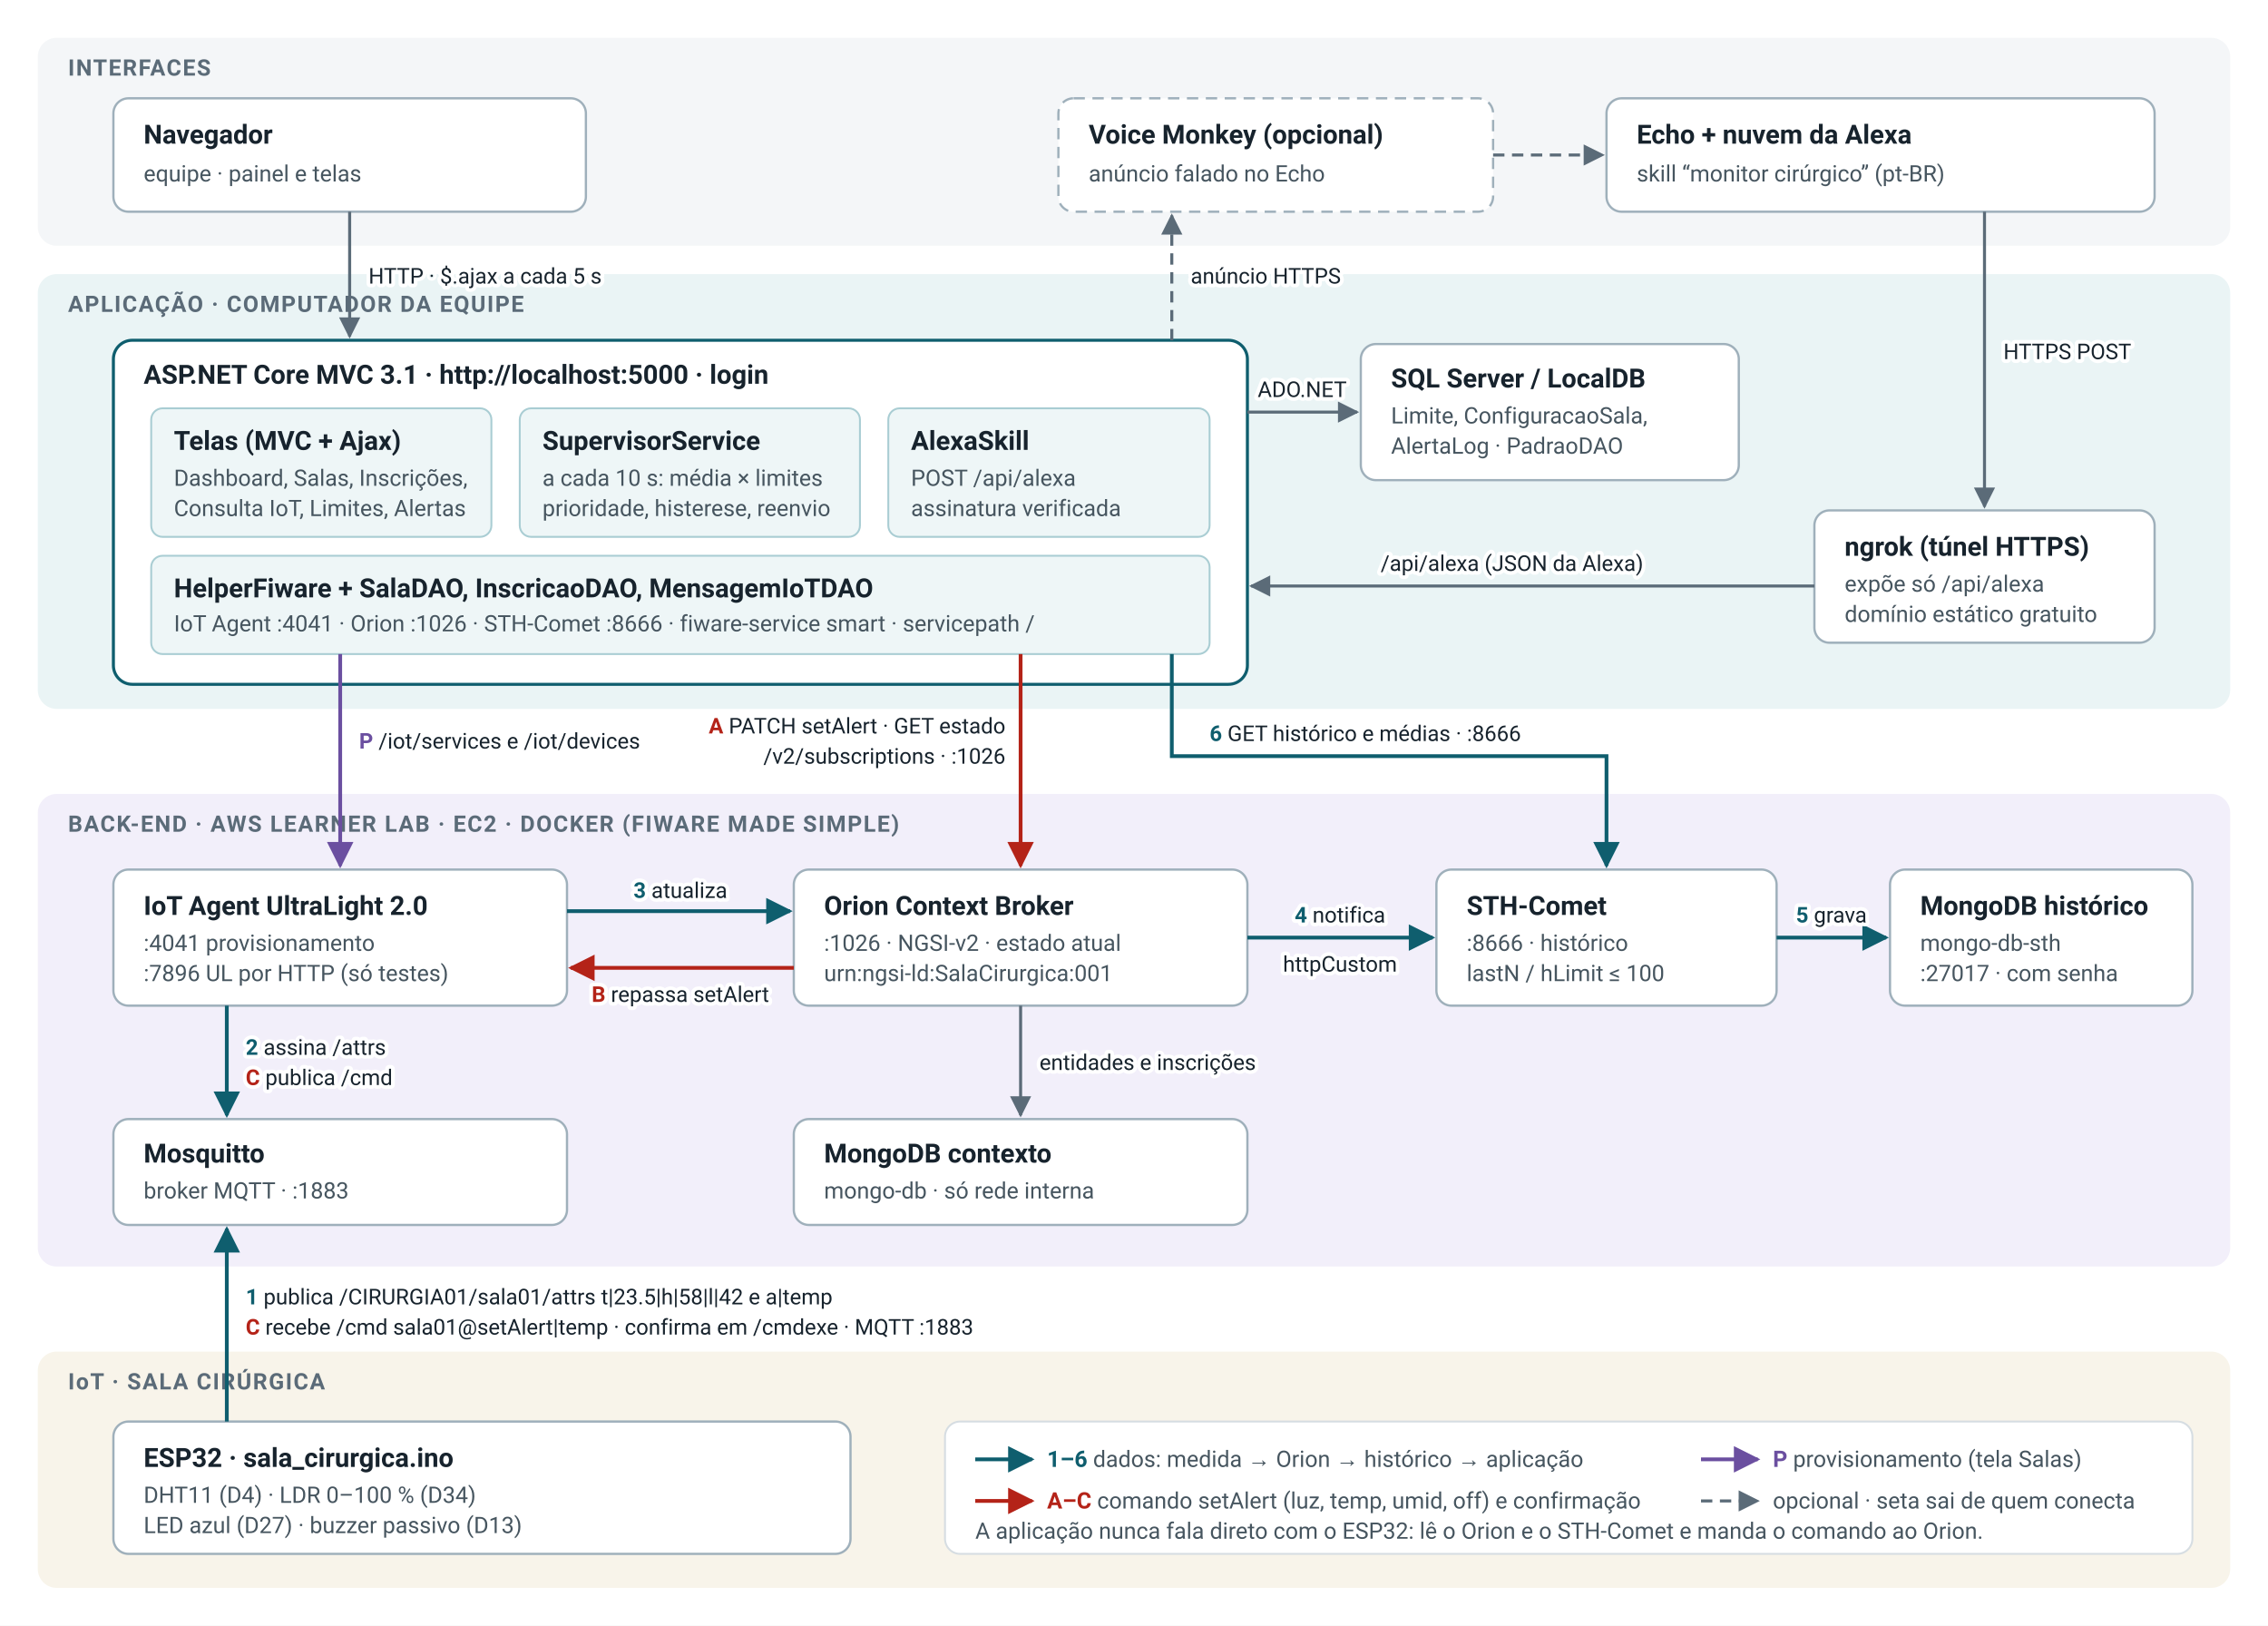
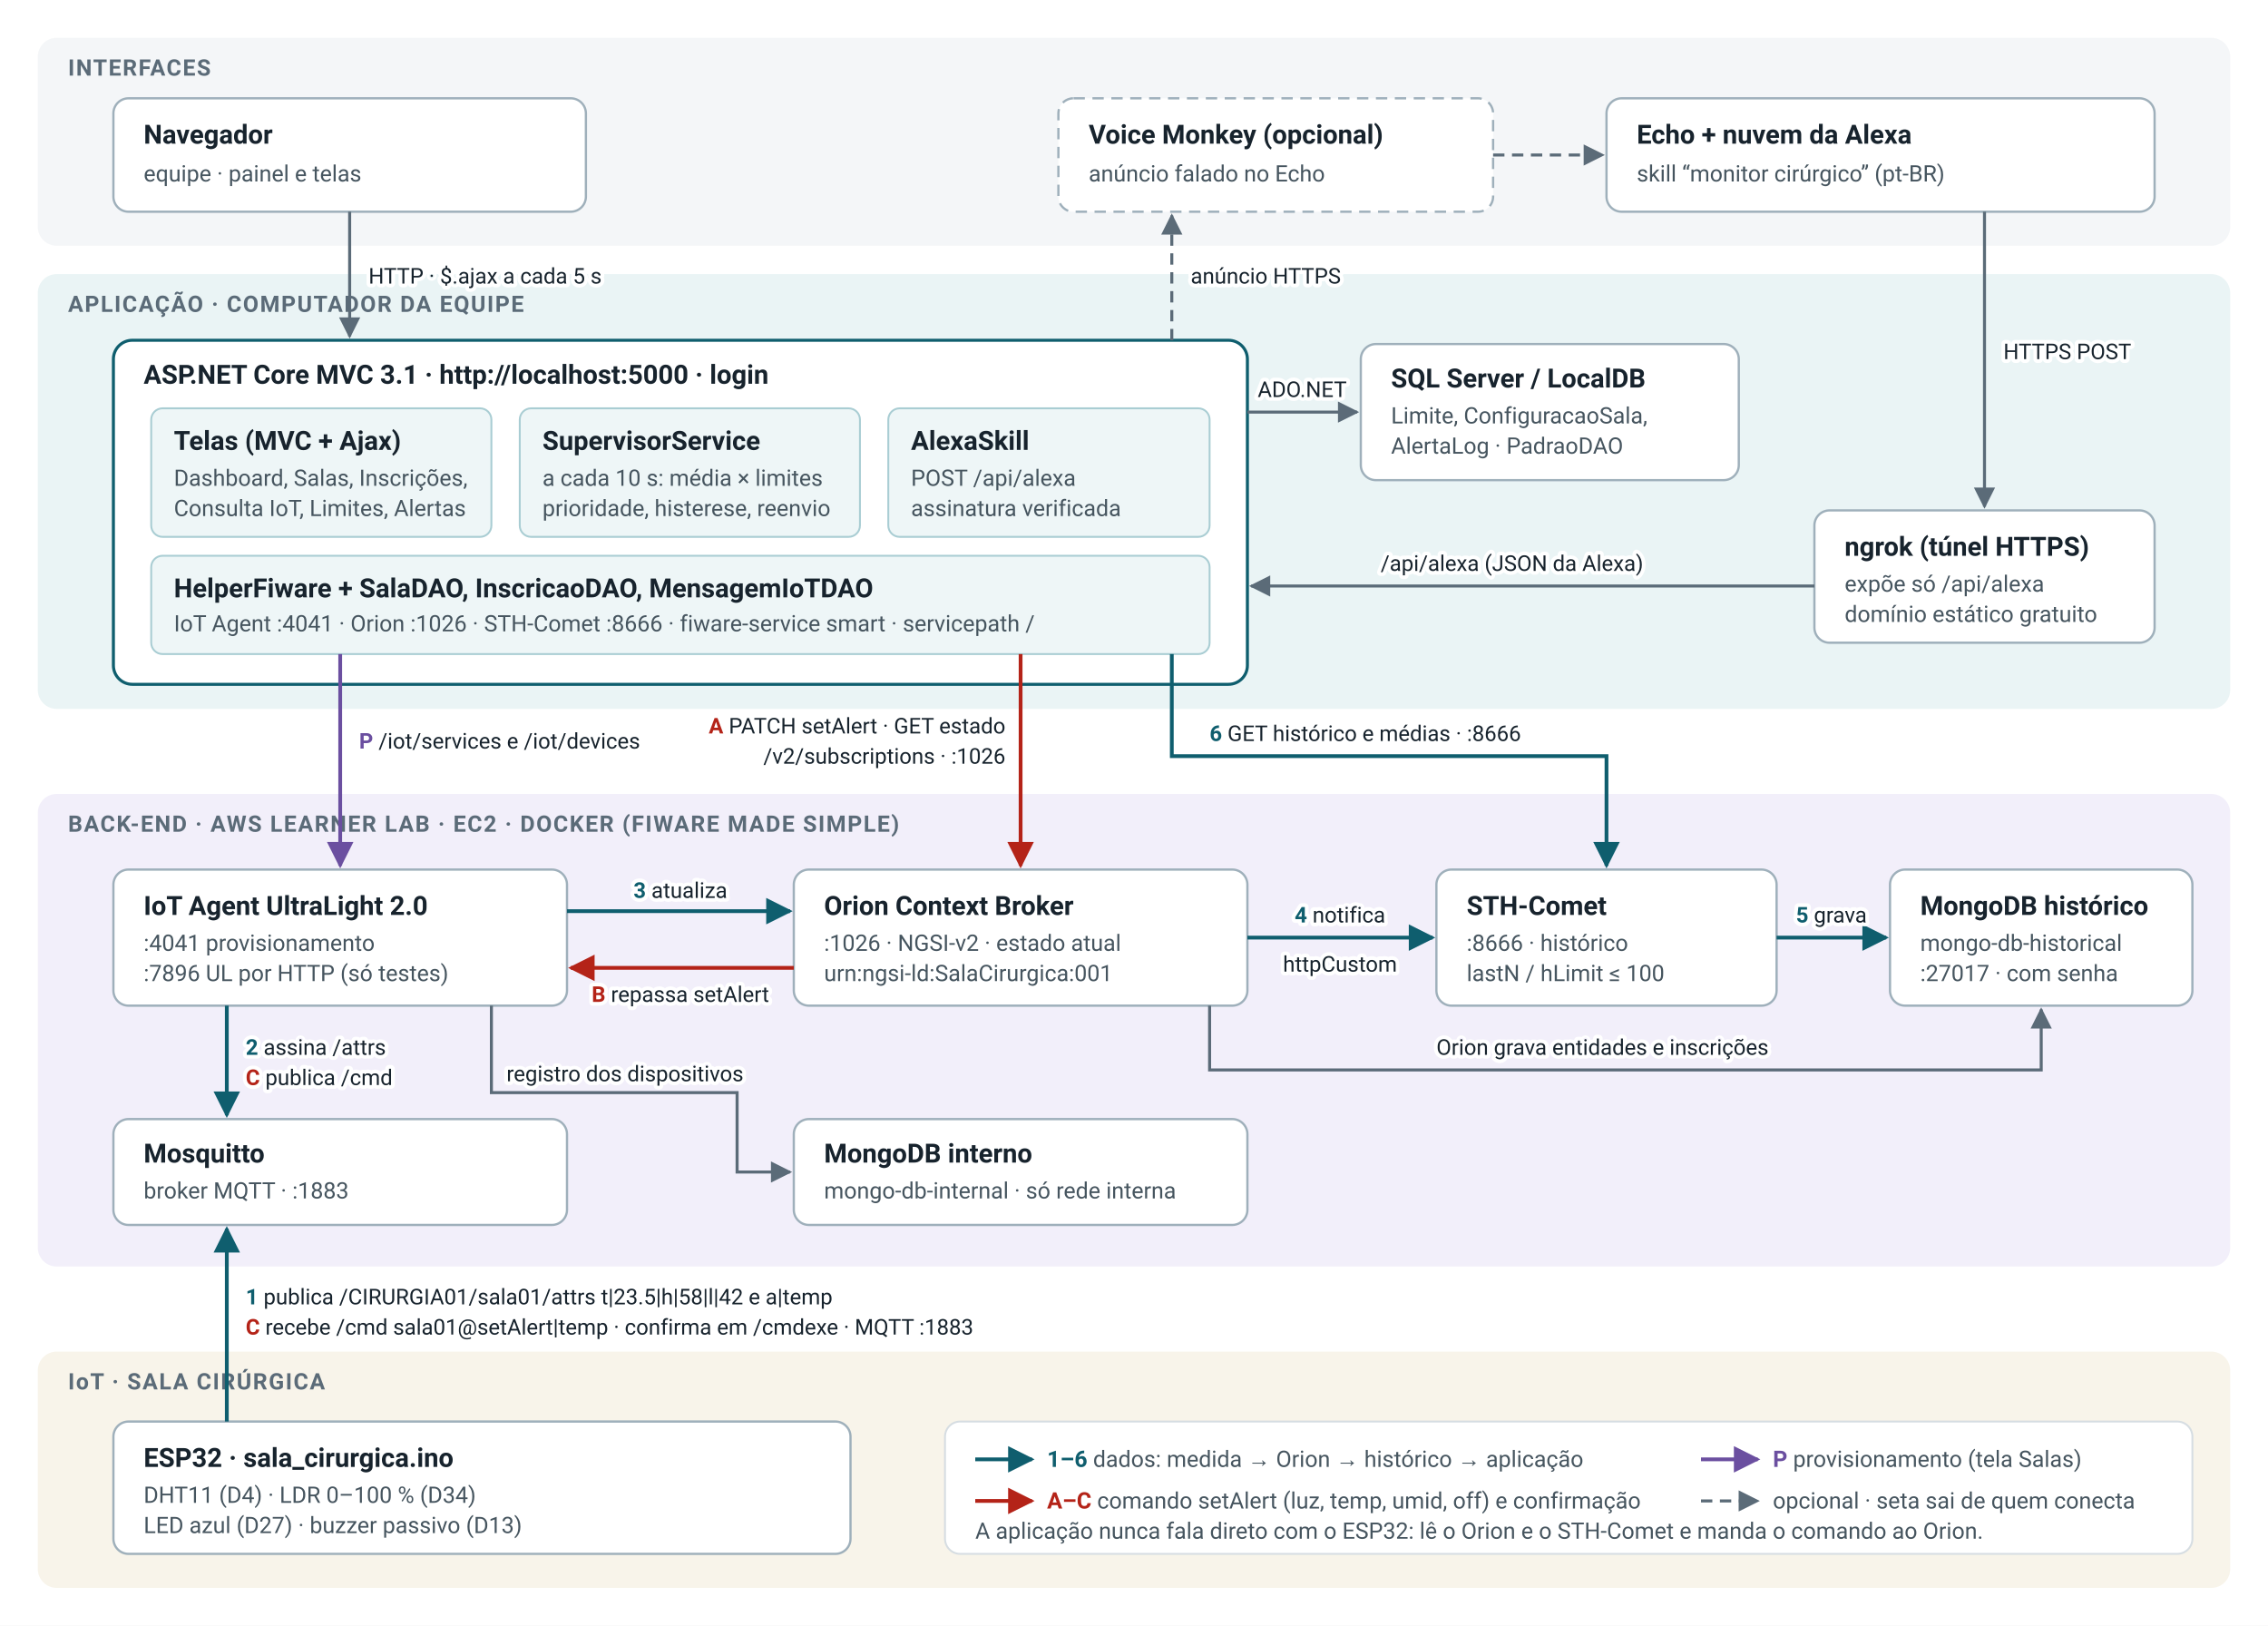
<svg xmlns="http://www.w3.org/2000/svg" viewBox="0 0 1200 860" width="1200" height="860" font-family="Segoe UI, system-ui, -apple-system, Roboto, Arial, sans-serif">
  <defs>
    <marker id="seta-dado" viewBox="0 0 10 10" refX="9" refY="5" markerWidth="7" markerHeight="7" orient="auto-start-reverse">
      <path d="M0,0 L10,5 L0,10 z" fill="#0f5e6e" />
    </marker>
    <marker id="seta-cmd" viewBox="0 0 10 10" refX="9" refY="5" markerWidth="7" markerHeight="7" orient="auto-start-reverse">
      <path d="M0,0 L10,5 L0,10 z" fill="#b42318" />
    </marker>
    <marker id="seta-prov" viewBox="0 0 10 10" refX="9" refY="5" markerWidth="7" markerHeight="7" orient="auto-start-reverse">
      <path d="M0,0 L10,5 L0,10 z" fill="#6b4fa0" />
    </marker>
    <marker id="seta-outra" viewBox="0 0 10 10" refX="9" refY="5" markerWidth="7" markerHeight="7" orient="auto-start-reverse">
      <path d="M0,0 L10,5 L0,10 z" fill="#5b6b78" />
    </marker>
    <style>
      .faixa-titulo { font-size: 12px; font-weight: 700; letter-spacing: .06em; fill: #5b6b78; }
      .caixa { fill: #ffffff; stroke: #9fb0bb; stroke-width: 1.2; }
      .caixa-app { fill: #ffffff; stroke: #0f5e6e; stroke-width: 1.6; }
      .interna { fill: #eef6f7; stroke: #a9cdd3; stroke-width: 1; }
      .nome { font-size: 14px; font-weight: 650; fill: #17232d; }
      .sub { font-size: 12px; fill: #46555f; }
      .rotulo { font-size: 11.5px; fill: #17232d; paint-order: stroke; stroke: #ffffff; stroke-width: 4px; stroke-linejoin: round; }
      .dado { stroke: #0f5e6e; stroke-width: 2; fill: none; }
      .cmd { stroke: #b42318; stroke-width: 2; fill: none; }
      .prov { stroke: #6b4fa0; stroke-width: 2; fill: none; }
      .outra { stroke: #5b6b78; stroke-width: 1.6; fill: none; }
      .opcional { stroke-dasharray: 6 4; }
      .num-dado { fill: #0f5e6e; font-weight: 700; }
      .num-cmd { fill: #b42318; font-weight: 700; }
      .num-prov { fill: #6b4fa0; font-weight: 700; }
    </style>
  </defs>
  <rect width="1200" height="860" fill="#ffffff" />
  <rect x="20" y="20" width="1160" height="110" rx="10" fill="#f4f6f8" />
  <text x="36" y="40" class="faixa-titulo">INTERFACES</text>
  <rect x="20" y="145" width="1160" height="230" rx="10" fill="#eaf4f5" />
  <text x="36" y="165" class="faixa-titulo">APLICAÇÃO · COMPUTADOR DA EQUIPE</text>
  <rect x="20" y="420" width="1160" height="250" rx="10" fill="#f2effa" />
  <text x="36" y="440" class="faixa-titulo">BACK-END · AWS LEARNER LAB · EC2 · DOCKER (FIWARE MADE SIMPLE)</text>
  <rect x="20" y="715" width="1160" height="125" rx="10" fill="#f8f4ea" />
  <text x="36" y="735" class="faixa-titulo">IoT · SALA CIRÚRGICA</text>
  <rect x="60" y="52" width="250" height="60" rx="8" class="caixa" />
  <text x="76" y="76" class="nome">Navegador</text>
  <text x="76" y="96" class="sub">equipe · painel e telas</text>
  <rect x="560" y="52" width="230" height="60" rx="8" class="caixa" stroke-dasharray="6 4" />
  <text x="576" y="76" class="nome">Voice Monkey (opcional)</text>
  <text x="576" y="96" class="sub">anúncio falado no Echo</text>
  <rect x="850" y="52" width="290" height="60" rx="8" class="caixa" />
  <text x="866" y="76" class="nome">Echo + nuvem da Alexa</text>
  <text x="866" y="96" class="sub">skill “monitor cirúrgico” (pt-BR)</text>
  <rect x="60" y="180" width="600" height="182" rx="10" class="caixa-app" />
  <text x="76" y="203" class="nome">ASP.NET Core MVC 3.1 · http://localhost:5000 · login</text>
  <rect x="80" y="216" width="180" height="68" rx="6" class="interna" />
  <text x="92" y="238" class="nome" font-size="13">Telas (MVC + Ajax)</text>
  <text x="92" y="257" class="sub" font-size="11">Dashboard, Salas, Inscrições,</text>
  <text x="92" y="273" class="sub" font-size="11">Consulta IoT, Limites, Alertas</text>
  <rect x="275" y="216" width="180" height="68" rx="6" class="interna" />
  <text x="287" y="238" class="nome" font-size="13">SupervisorService</text>
  <text x="287" y="257" class="sub" font-size="11">a cada 10 s: média × limites</text>
  <text x="287" y="273" class="sub" font-size="11">prioridade, histerese, reenvio</text>
  <rect x="470" y="216" width="170" height="68" rx="6" class="interna" />
  <text x="482" y="238" class="nome" font-size="13">AlexaSkill</text>
  <text x="482" y="257" class="sub" font-size="11">POST /api/alexa</text>
  <text x="482" y="273" class="sub" font-size="11">assinatura verificada</text>
  <rect x="80" y="294" width="560" height="52" rx="6" class="interna" />
  <text x="92" y="316" class="nome" font-size="13">HelperFiware + SalaDAO, InscricaoDAO, MensagemIoTDAO</text>
  <text x="92" y="334" class="sub" font-size="11">IoT Agent :4041 · Orion :1026 · STH-Comet :8666 · fiware-service smart · servicepath /</text>
  <rect x="720" y="182" width="200" height="72" rx="8" class="caixa" />
  <text x="736" y="205" class="nome">SQL Server / LocalDB</text>
  <text x="736" y="224" class="sub">Limite, ConfiguracaoSala,</text>
  <text x="736" y="240" class="sub">AlertaLog · PadraoDAO</text>
  <rect x="960" y="270" width="180" height="70" rx="8" class="caixa" />
  <text x="976" y="294" class="nome">ngrok (túnel HTTPS)</text>
  <text x="976" y="313" class="sub">expõe só /api/alexa</text>
  <text x="976" y="329" class="sub">domínio estático gratuito</text>
  <rect x="60" y="460" width="240" height="72" rx="8" class="caixa" />
  <text x="76" y="484" class="nome">IoT Agent UltraLight 2.0</text>
  <text x="76" y="503" class="sub">:4041 provisionamento</text>
  <text x="76" y="519" class="sub">:7896 UL por HTTP (só testes)</text>
  <rect x="420" y="460" width="240" height="72" rx="8" class="caixa" />
  <text x="436" y="484" class="nome">Orion Context Broker</text>
  <text x="436" y="503" class="sub">:1026 · NGSI-v2 · estado atual</text>
  <text x="436" y="519" class="sub">urn:ngsi-ld:SalaCirurgica:001</text>
  <rect x="760" y="460" width="180" height="72" rx="8" class="caixa" />
  <text x="776" y="484" class="nome">STH-Comet</text>
  <text x="776" y="503" class="sub">:8666 · histórico</text>
  <text x="776" y="519" class="sub">lastN / hLimit ≤ 100</text>
  <rect x="1000" y="460" width="160" height="72" rx="8" class="caixa" />
  <text x="1016" y="484" class="nome">MongoDB histórico</text>
-   <text x="1016" y="503" class="sub">mongo-db-sth</text>
+   <text x="1016" y="503" class="sub">mongo-db-historical</text>
  <text x="1016" y="519" class="sub">:27017 · com senha</text>
  <rect x="60" y="592" width="240" height="56" rx="8" class="caixa" />
  <text x="76" y="615" class="nome">Mosquitto</text>
  <text x="76" y="634" class="sub">broker MQTT · :1883</text>
  <rect x="420" y="592" width="240" height="56" rx="8" class="caixa" />
-   <text x="436" y="615" class="nome">MongoDB contexto</text>
-   <text x="436" y="634" class="sub">mongo-db · só rede interna</text>
+   <text x="436" y="615" class="nome">MongoDB interno</text>
+   <text x="436" y="634" class="sub">mongo-db-internal · só rede interna</text>
  <rect x="60" y="752" width="390" height="70" rx="8" class="caixa" />
  <text x="76" y="776" class="nome">ESP32 · sala_cirurgica.ino</text>
  <text x="76" y="795" class="sub">DHT11 (D4) · LDR 0–100 % (D34)</text>
  <text x="76" y="811" class="sub">LED azul (D27) · buzzer passivo (D13)</text>
  <g transform="translate(500,752)">
    <rect width="660" height="70" rx="8" fill="#ffffff" stroke="#d6dde2" />
    <line x1="16" y1="20" x2="46" y2="20" class="dado" marker-end="url(#seta-dado)" />
    <text x="54" y="24" class="sub">
      <tspan class="num-dado">1–6</tspan> dados: medida → Orion → histórico → aplicação</text>
    <line x1="16" y1="42" x2="46" y2="42" class="cmd" marker-end="url(#seta-cmd)" />
    <text x="54" y="46" class="sub">
      <tspan class="num-cmd">A–C</tspan> comando setAlert (luz, temp, umid, off) e confirmação</text>
    <line x1="400" y1="20" x2="430" y2="20" class="prov" marker-end="url(#seta-prov)" />
    <text x="438" y="24" class="sub">
      <tspan class="num-prov">P</tspan> provisionamento (tela Salas)</text>
    <line x1="400" y1="42" x2="430" y2="42" class="outra opcional" marker-end="url(#seta-outra)" />
    <text x="438" y="46" class="sub">opcional · seta sai de quem conecta</text>
    <text x="16" y="62" class="sub" font-size="11">A aplicação nunca fala direto com o ESP32: lê o Orion e o STH-Comet e manda o comando ao Orion.</text>
  </g>
  <line x1="185" y1="112" x2="185" y2="178" class="outra" marker-end="url(#seta-outra)" />
  <text x="195" y="150" class="rotulo">HTTP · $.ajax a cada 5 s</text>
  <line x1="620" y1="180" x2="620" y2="114" class="outra opcional" marker-end="url(#seta-outra)" />
  <text x="630" y="150" class="rotulo">anúncio HTTPS</text>
  <line x1="790" y1="82" x2="848" y2="82" class="outra opcional" marker-end="url(#seta-outra)" />
  <line x1="1050" y1="112" x2="1050" y2="268" class="outra" marker-end="url(#seta-outra)" />
  <text x="1060" y="190" class="rotulo">HTTPS POST</text>
  <line x1="960" y1="310" x2="662" y2="310" class="outra" marker-end="url(#seta-outra)" />
  <text x="800" y="302" class="rotulo" text-anchor="middle">/api/alexa (JSON da Alexa)</text>
  <line x1="660" y1="218" x2="718" y2="218" class="outra" marker-end="url(#seta-outra)" />
  <text x="689" y="210" class="rotulo" text-anchor="middle">ADO.NET</text>
  <line x1="180" y1="346" x2="180" y2="458" class="prov" marker-end="url(#seta-prov)" />
  <text x="190" y="396" class="rotulo">
    <tspan class="num-prov">P</tspan> /iot/services e /iot/devices</text>
  <line x1="540" y1="346" x2="540" y2="458" class="cmd" marker-end="url(#seta-cmd)" />
  <text x="532" y="388" class="rotulo" text-anchor="end">
    <tspan class="num-cmd">A</tspan> PATCH setAlert · GET estado</text>
  <text x="532" y="404" class="rotulo" text-anchor="end">/v2/subscriptions · :1026</text>
  <polyline points="620,346 620,400 850,400 850,458" class="dado" marker-end="url(#seta-dado)" />
  <text x="640" y="392" class="rotulo">
    <tspan class="num-dado">6</tspan> GET histórico e médias · :8666</text>
  <line x1="300" y1="482" x2="418" y2="482" class="dado" marker-end="url(#seta-dado)" />
  <text x="360" y="475" class="rotulo" text-anchor="middle">
    <tspan class="num-dado">3</tspan> atualiza</text>
  <line x1="420" y1="512" x2="302" y2="512" class="cmd" marker-end="url(#seta-cmd)" />
  <text x="360" y="530" class="rotulo" text-anchor="middle">
    <tspan class="num-cmd">B</tspan> repassa setAlert</text>
  <line x1="660" y1="496" x2="758" y2="496" class="dado" marker-end="url(#seta-dado)" />
  <text x="709" y="488" class="rotulo" text-anchor="middle">
    <tspan class="num-dado">4</tspan> notifica</text>
  <text x="709" y="514" class="rotulo" text-anchor="middle">httpCustom</text>
  <line x1="940" y1="496" x2="998" y2="496" class="dado" marker-end="url(#seta-dado)" />
  <text x="969" y="488" class="rotulo" text-anchor="middle">
    <tspan class="num-dado">5</tspan> grava</text>
-   <line x1="540" y1="532" x2="540" y2="590" class="outra" marker-end="url(#seta-outra)" />
-   <text x="550" y="566" class="rotulo">entidades e inscrições</text>
+   <polyline points="640,532 640,566 1080,566 1080,534" class="outra" marker-end="url(#seta-outra)" />
+   <text x="760" y="558" class="rotulo">Orion grava entidades e inscrições</text>
+   <polyline points="260,532 260,578 390,578 390,620 418,620" class="outra" marker-end="url(#seta-outra)" />
+   <text x="268" y="572" class="rotulo">registro dos dispositivos</text>
  <line x1="120" y1="532" x2="120" y2="590" class="dado" marker-end="url(#seta-dado)" />
  <text x="130" y="558" class="rotulo">
    <tspan class="num-dado">2</tspan> assina /attrs</text>
  <text x="130" y="574" class="rotulo">
    <tspan class="num-cmd">C</tspan> publica /cmd</text>
  <line x1="120" y1="752" x2="120" y2="650" class="dado" marker-end="url(#seta-dado)" />
  <text x="130" y="690" class="rotulo">
    <tspan class="num-dado">1</tspan> publica /CIRURGIA01/sala01/attrs  t|23.5|h|58|l|42 e a|temp</text>
  <text x="130" y="706" class="rotulo">
    <tspan class="num-cmd">C</tspan> recebe /cmd  sala01@setAlert|temp · confirma em /cmdexe · MQTT :1883</text>
</svg>
